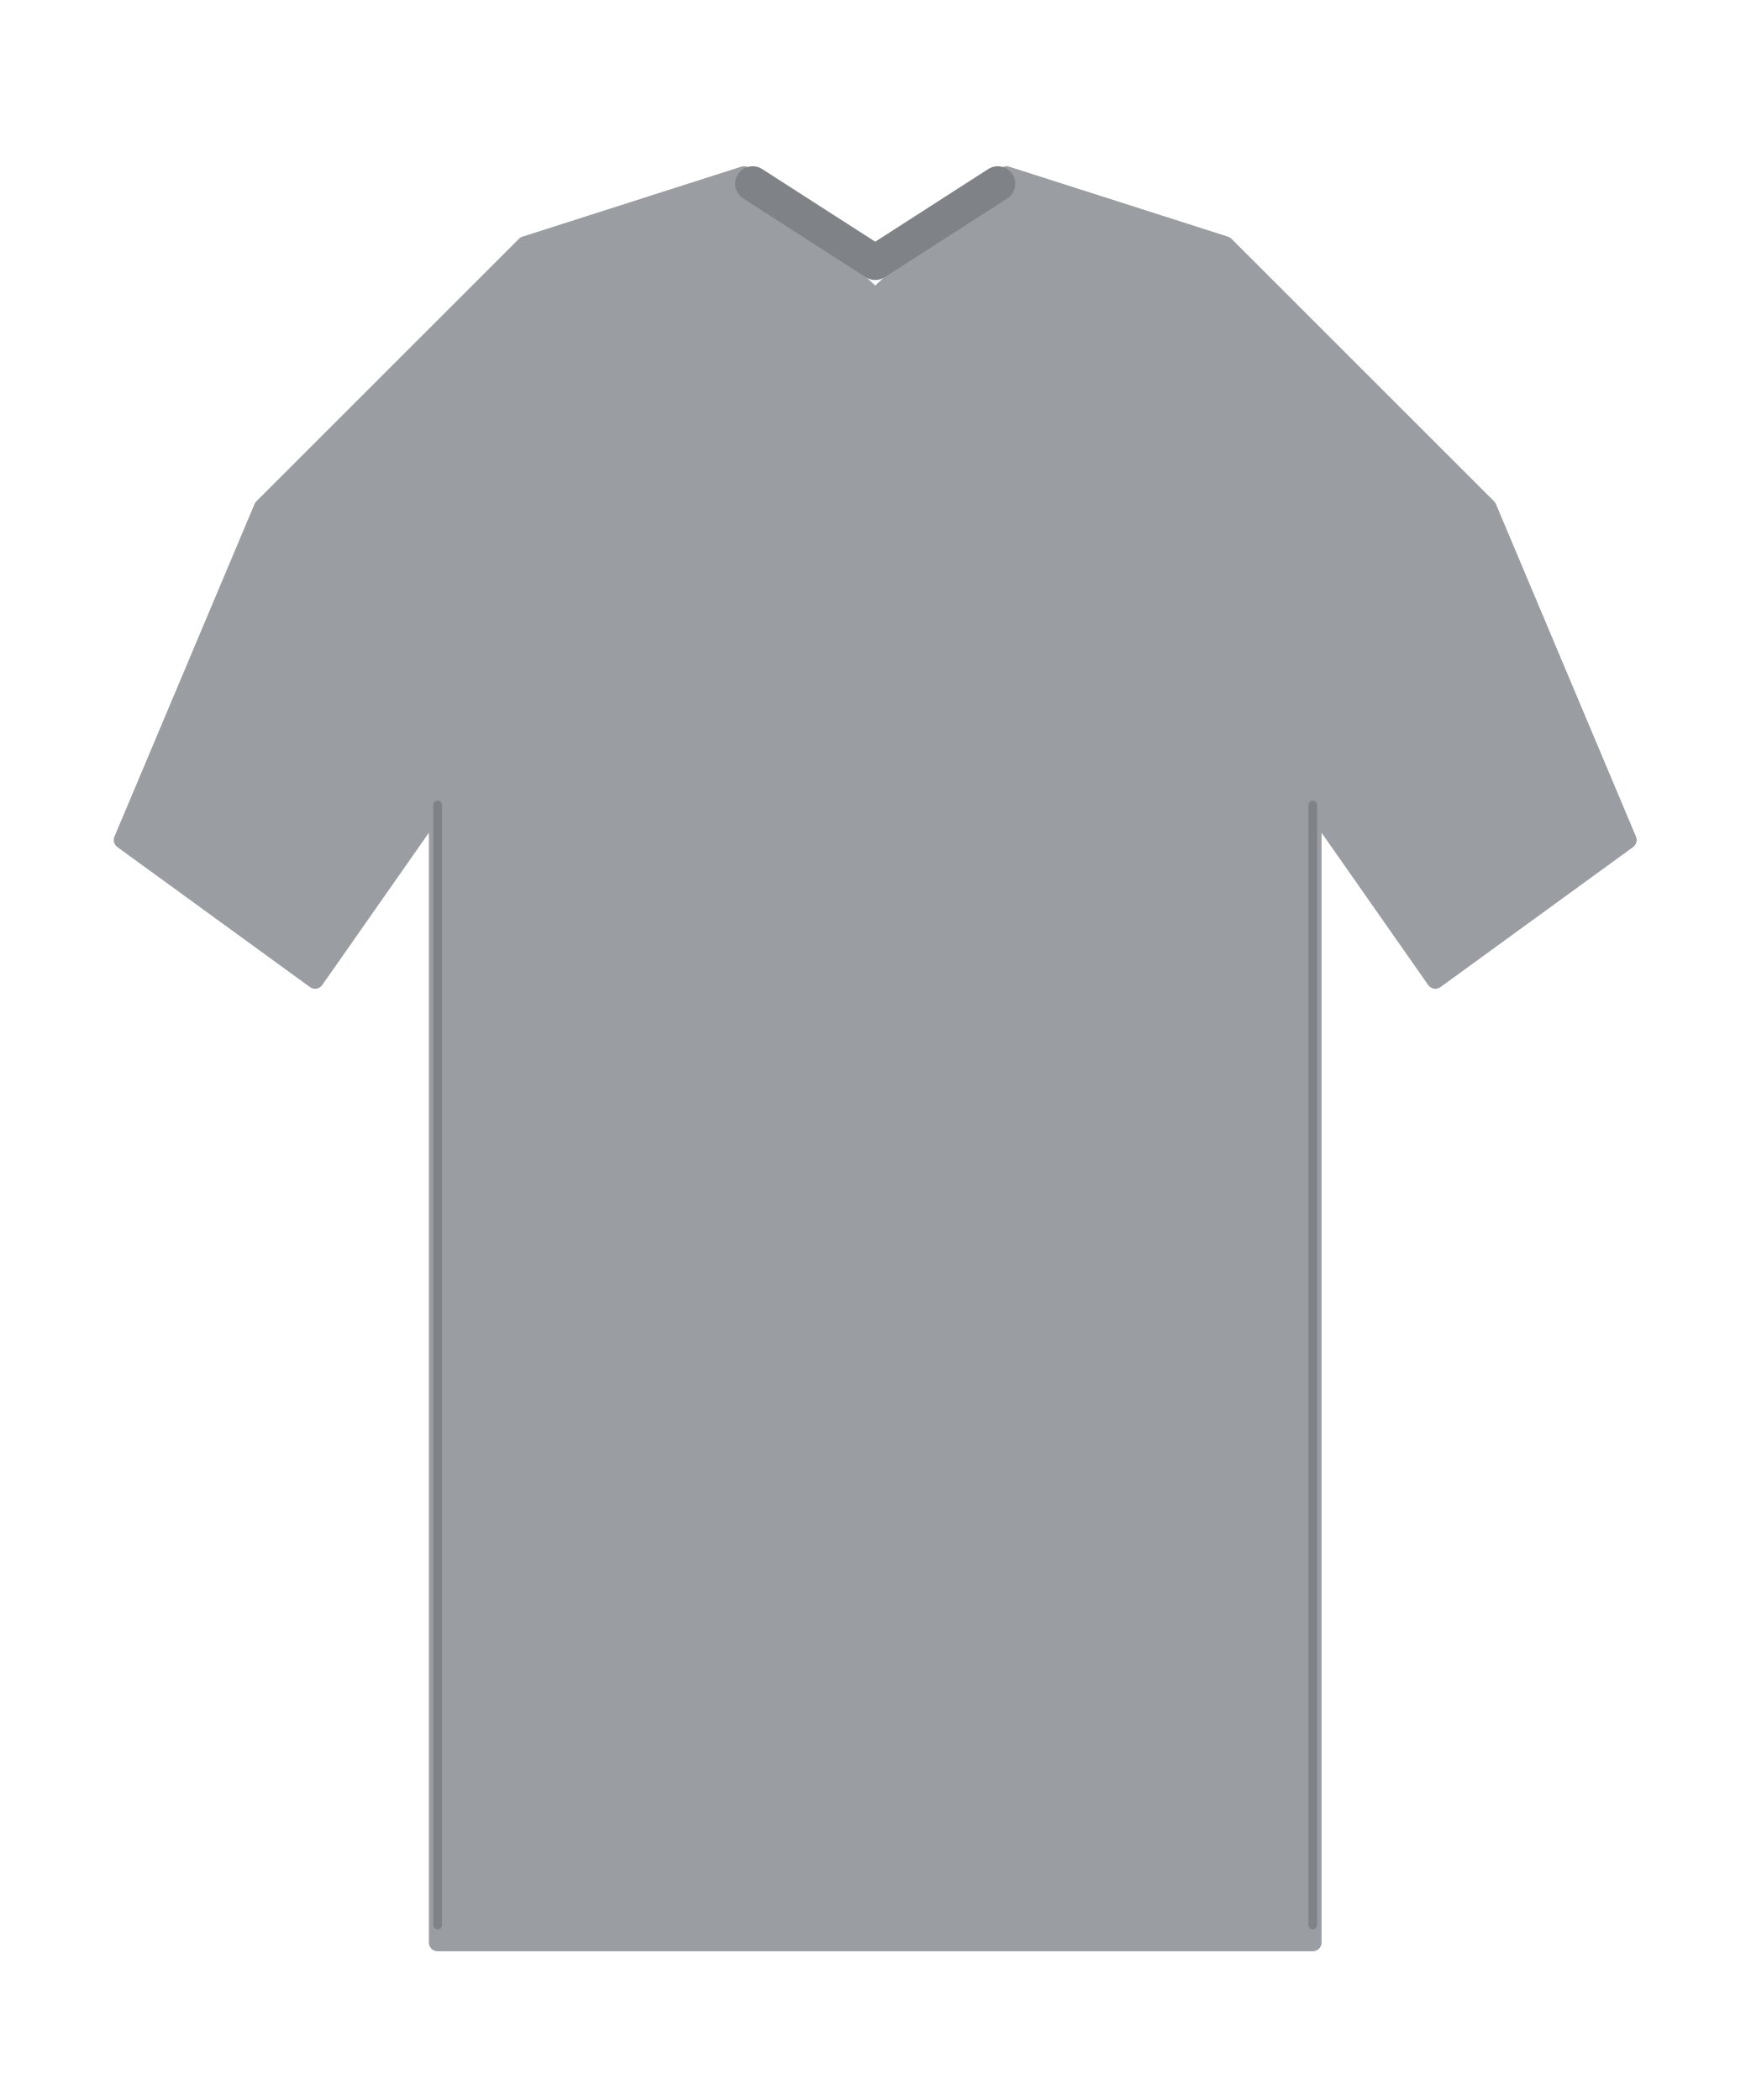
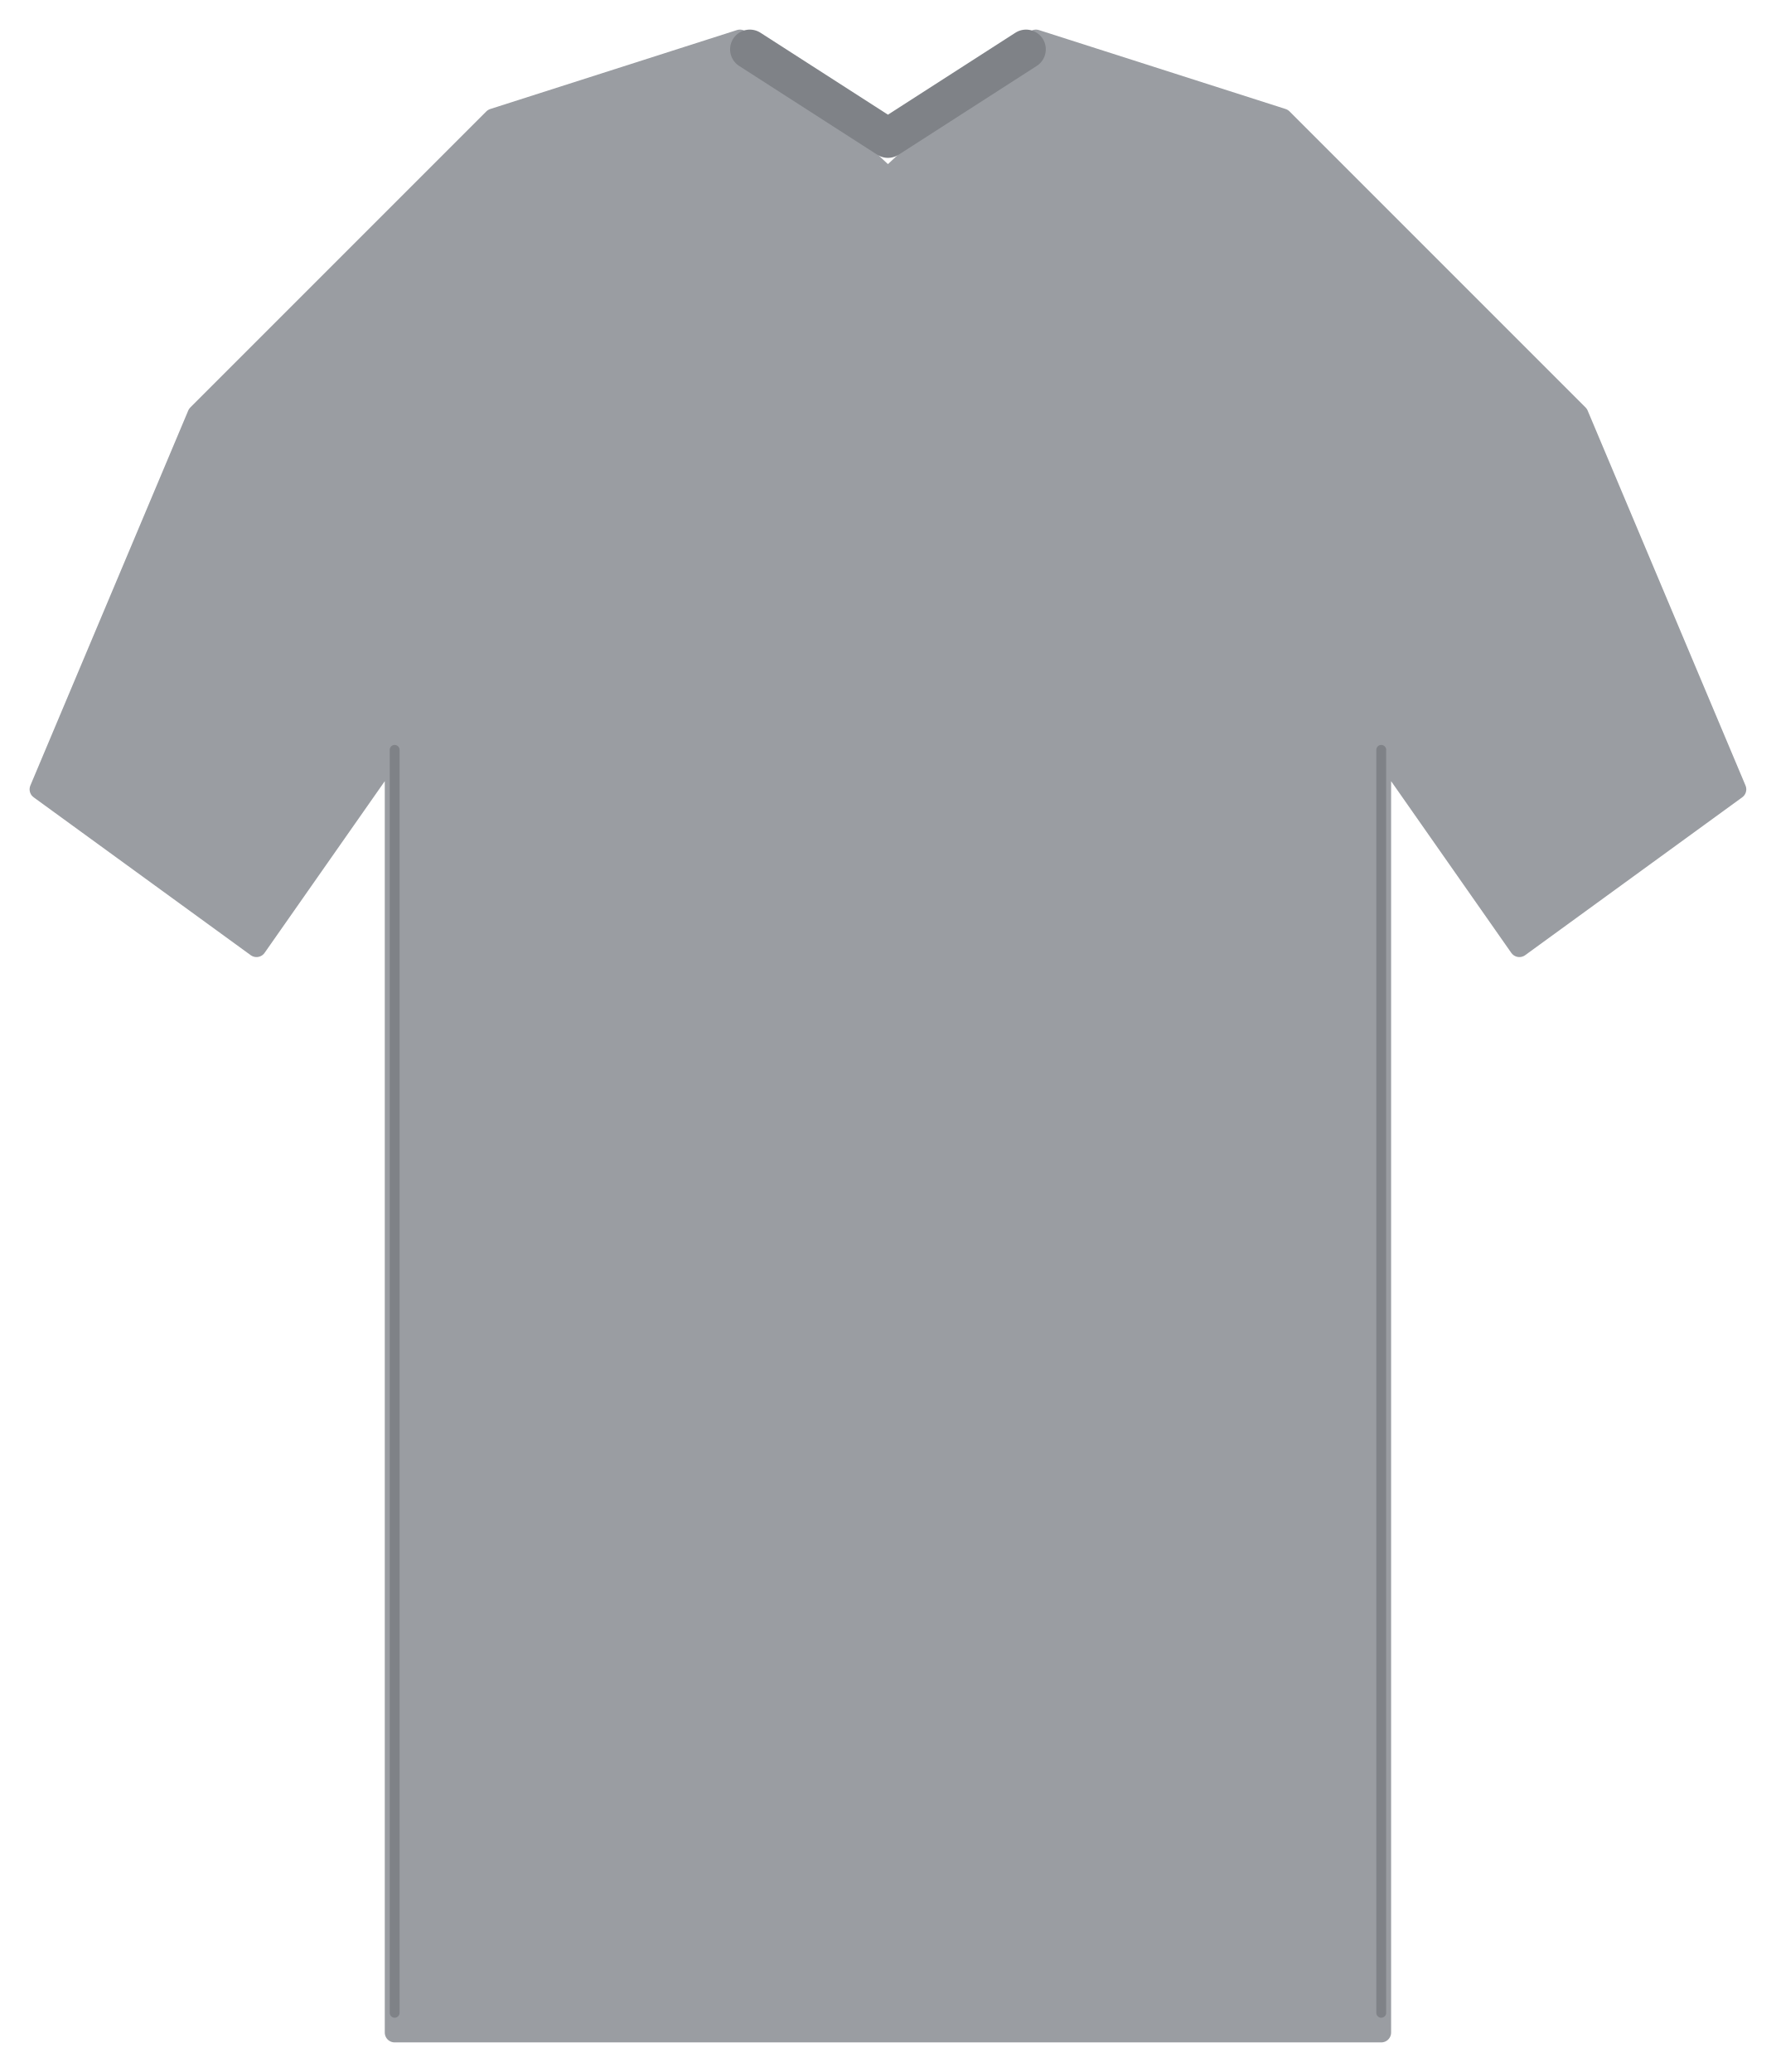
- <svg xmlns="http://www.w3.org/2000/svg" viewBox="0 0 200 240" role="img" aria-label="Grey crew tee">
+ <svg xmlns="http://www.w3.org/2000/svg" viewBox="10 16 180 210" role="img" aria-label="Grey crew tee">
  <polygon points="60,28 85,20 100,34 115,20 140,28 170,58 186,96 164,112 150,92 150,222 50,222 50,92 36,112 14,96 30,58" fill="#9A9DA2" stroke="#9A9DA2" stroke-width="2" stroke-linejoin="round" />
  <polyline points="86,21 100,30 114,21" fill="none" stroke="#7F8287" stroke-width="4" stroke-linecap="round" stroke-linejoin="round" />
  <polyline points="50,92 50,220" fill="none" stroke="#7F8287" stroke-width="1" stroke-linecap="round" stroke-linejoin="round" />
  <polyline points="150,92 150,220" fill="none" stroke="#7F8287" stroke-width="1" stroke-linecap="round" stroke-linejoin="round" />
</svg>
